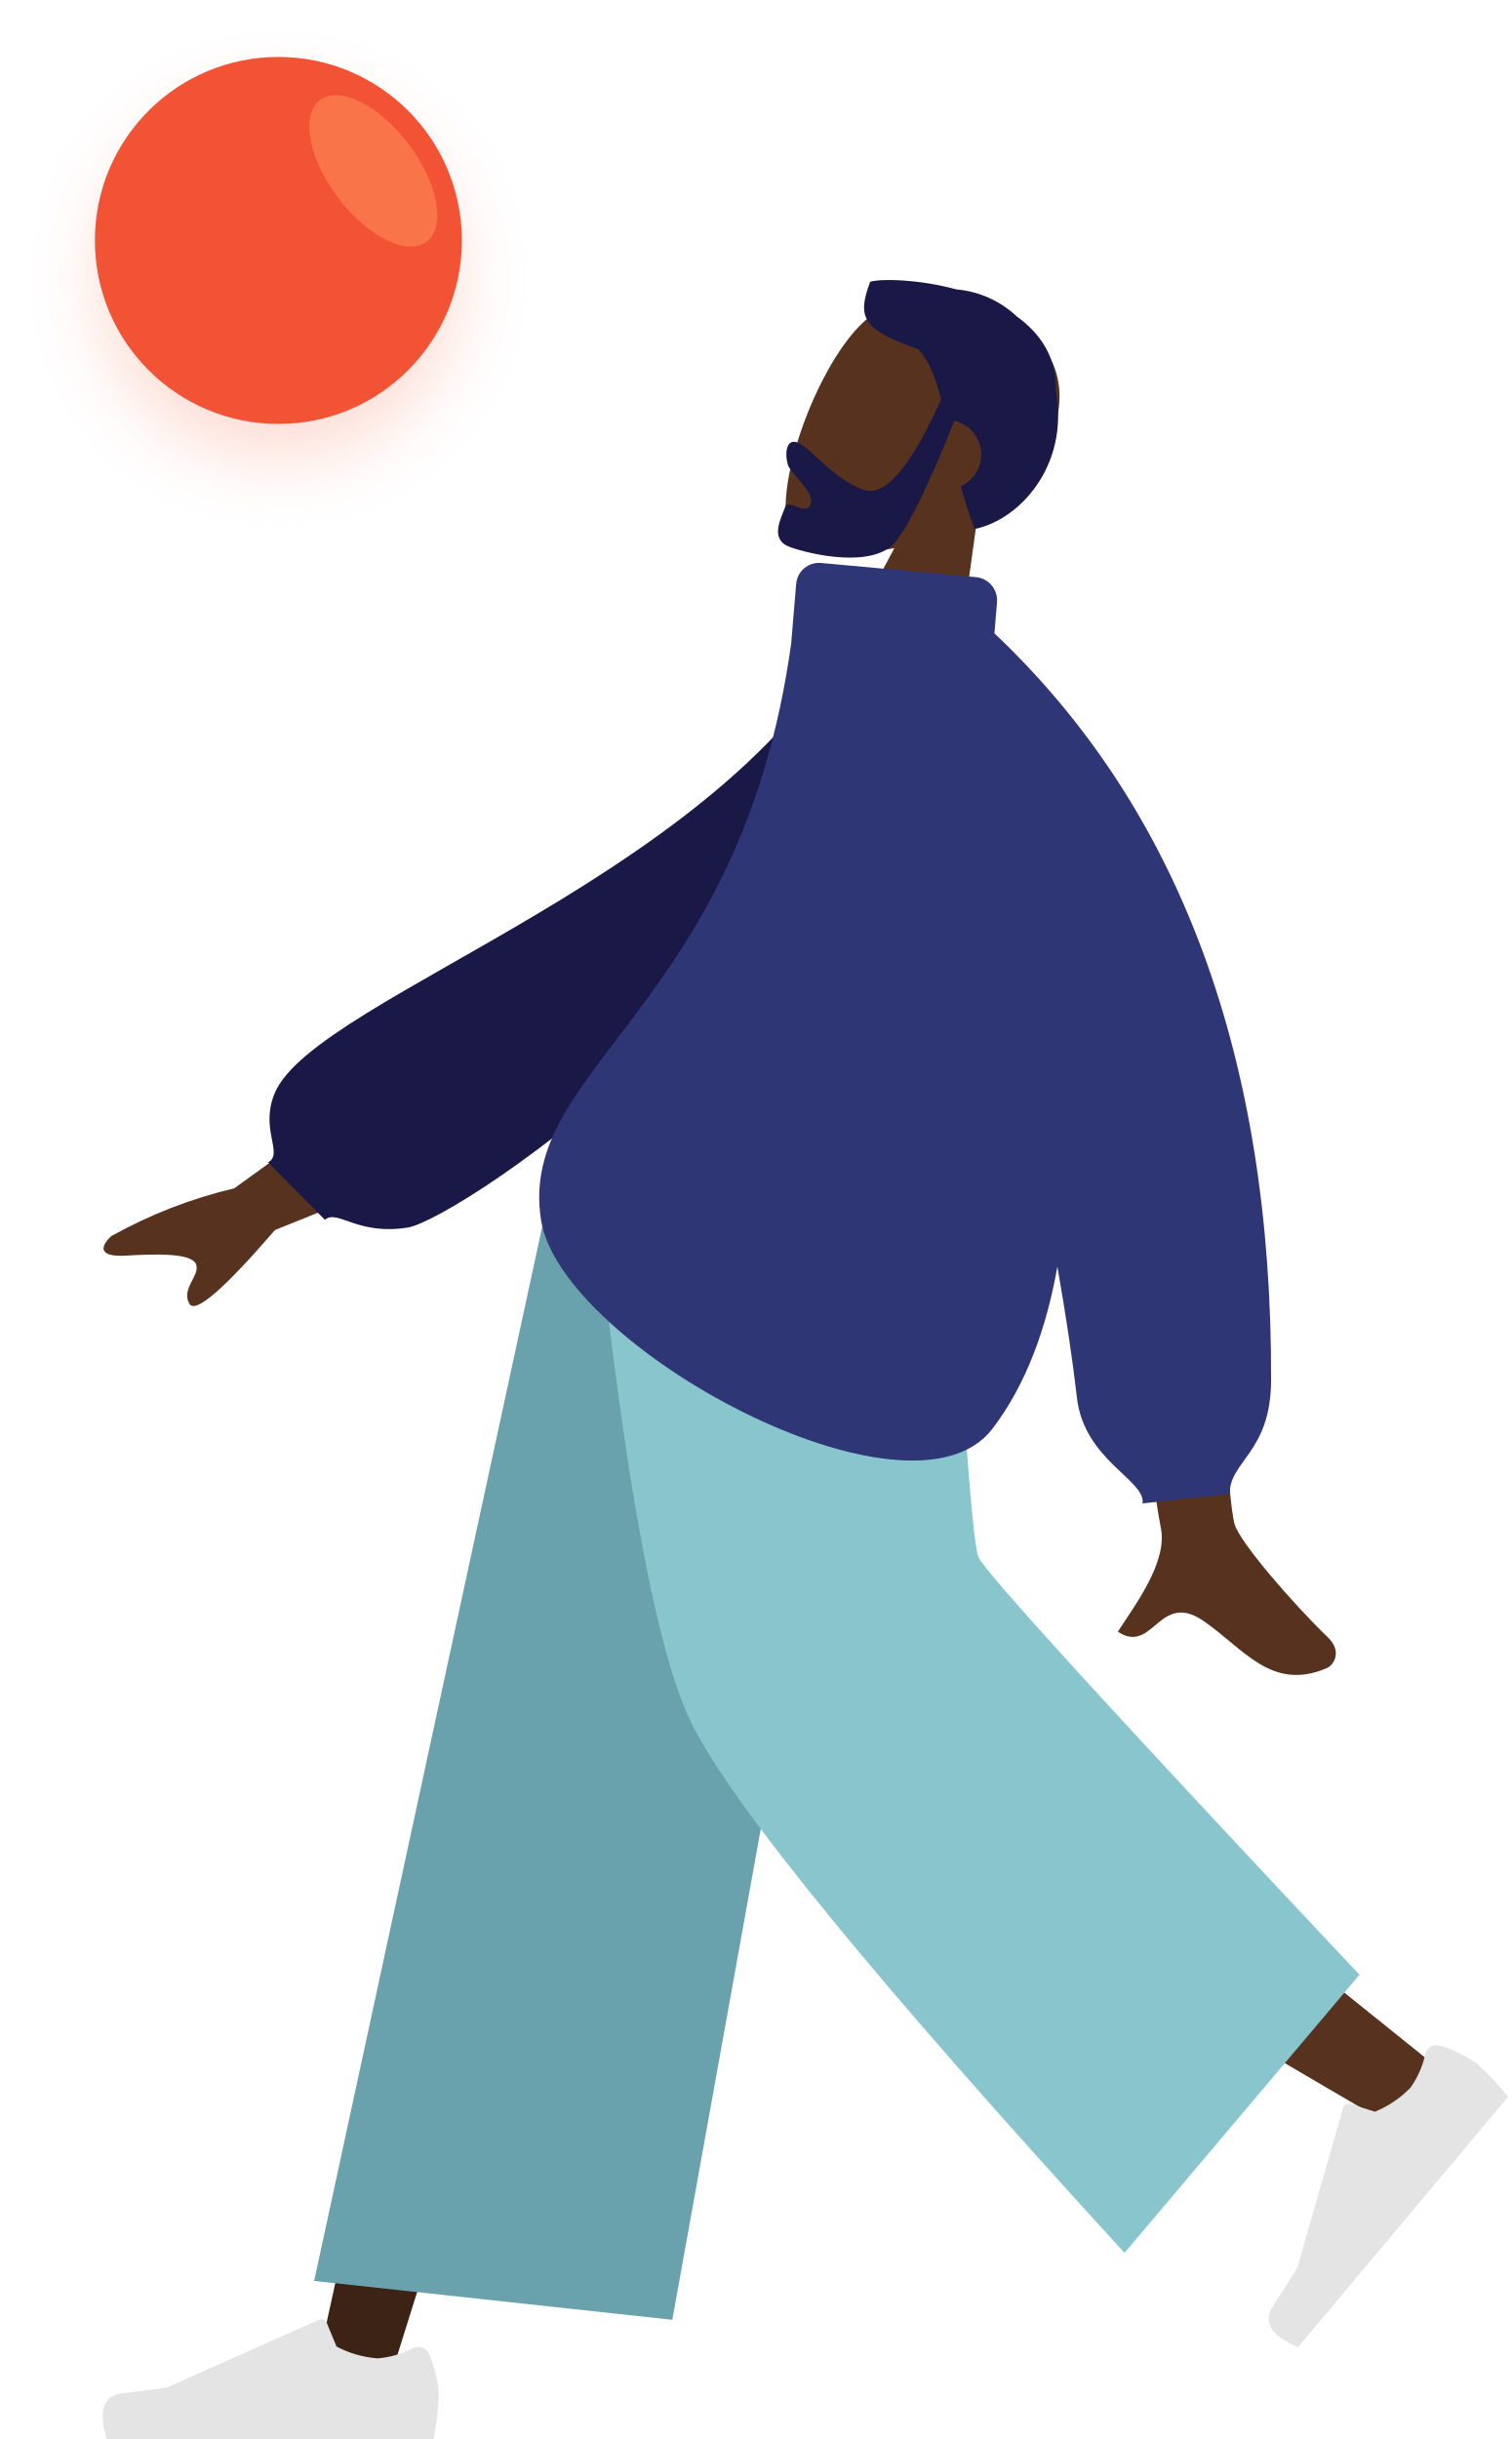
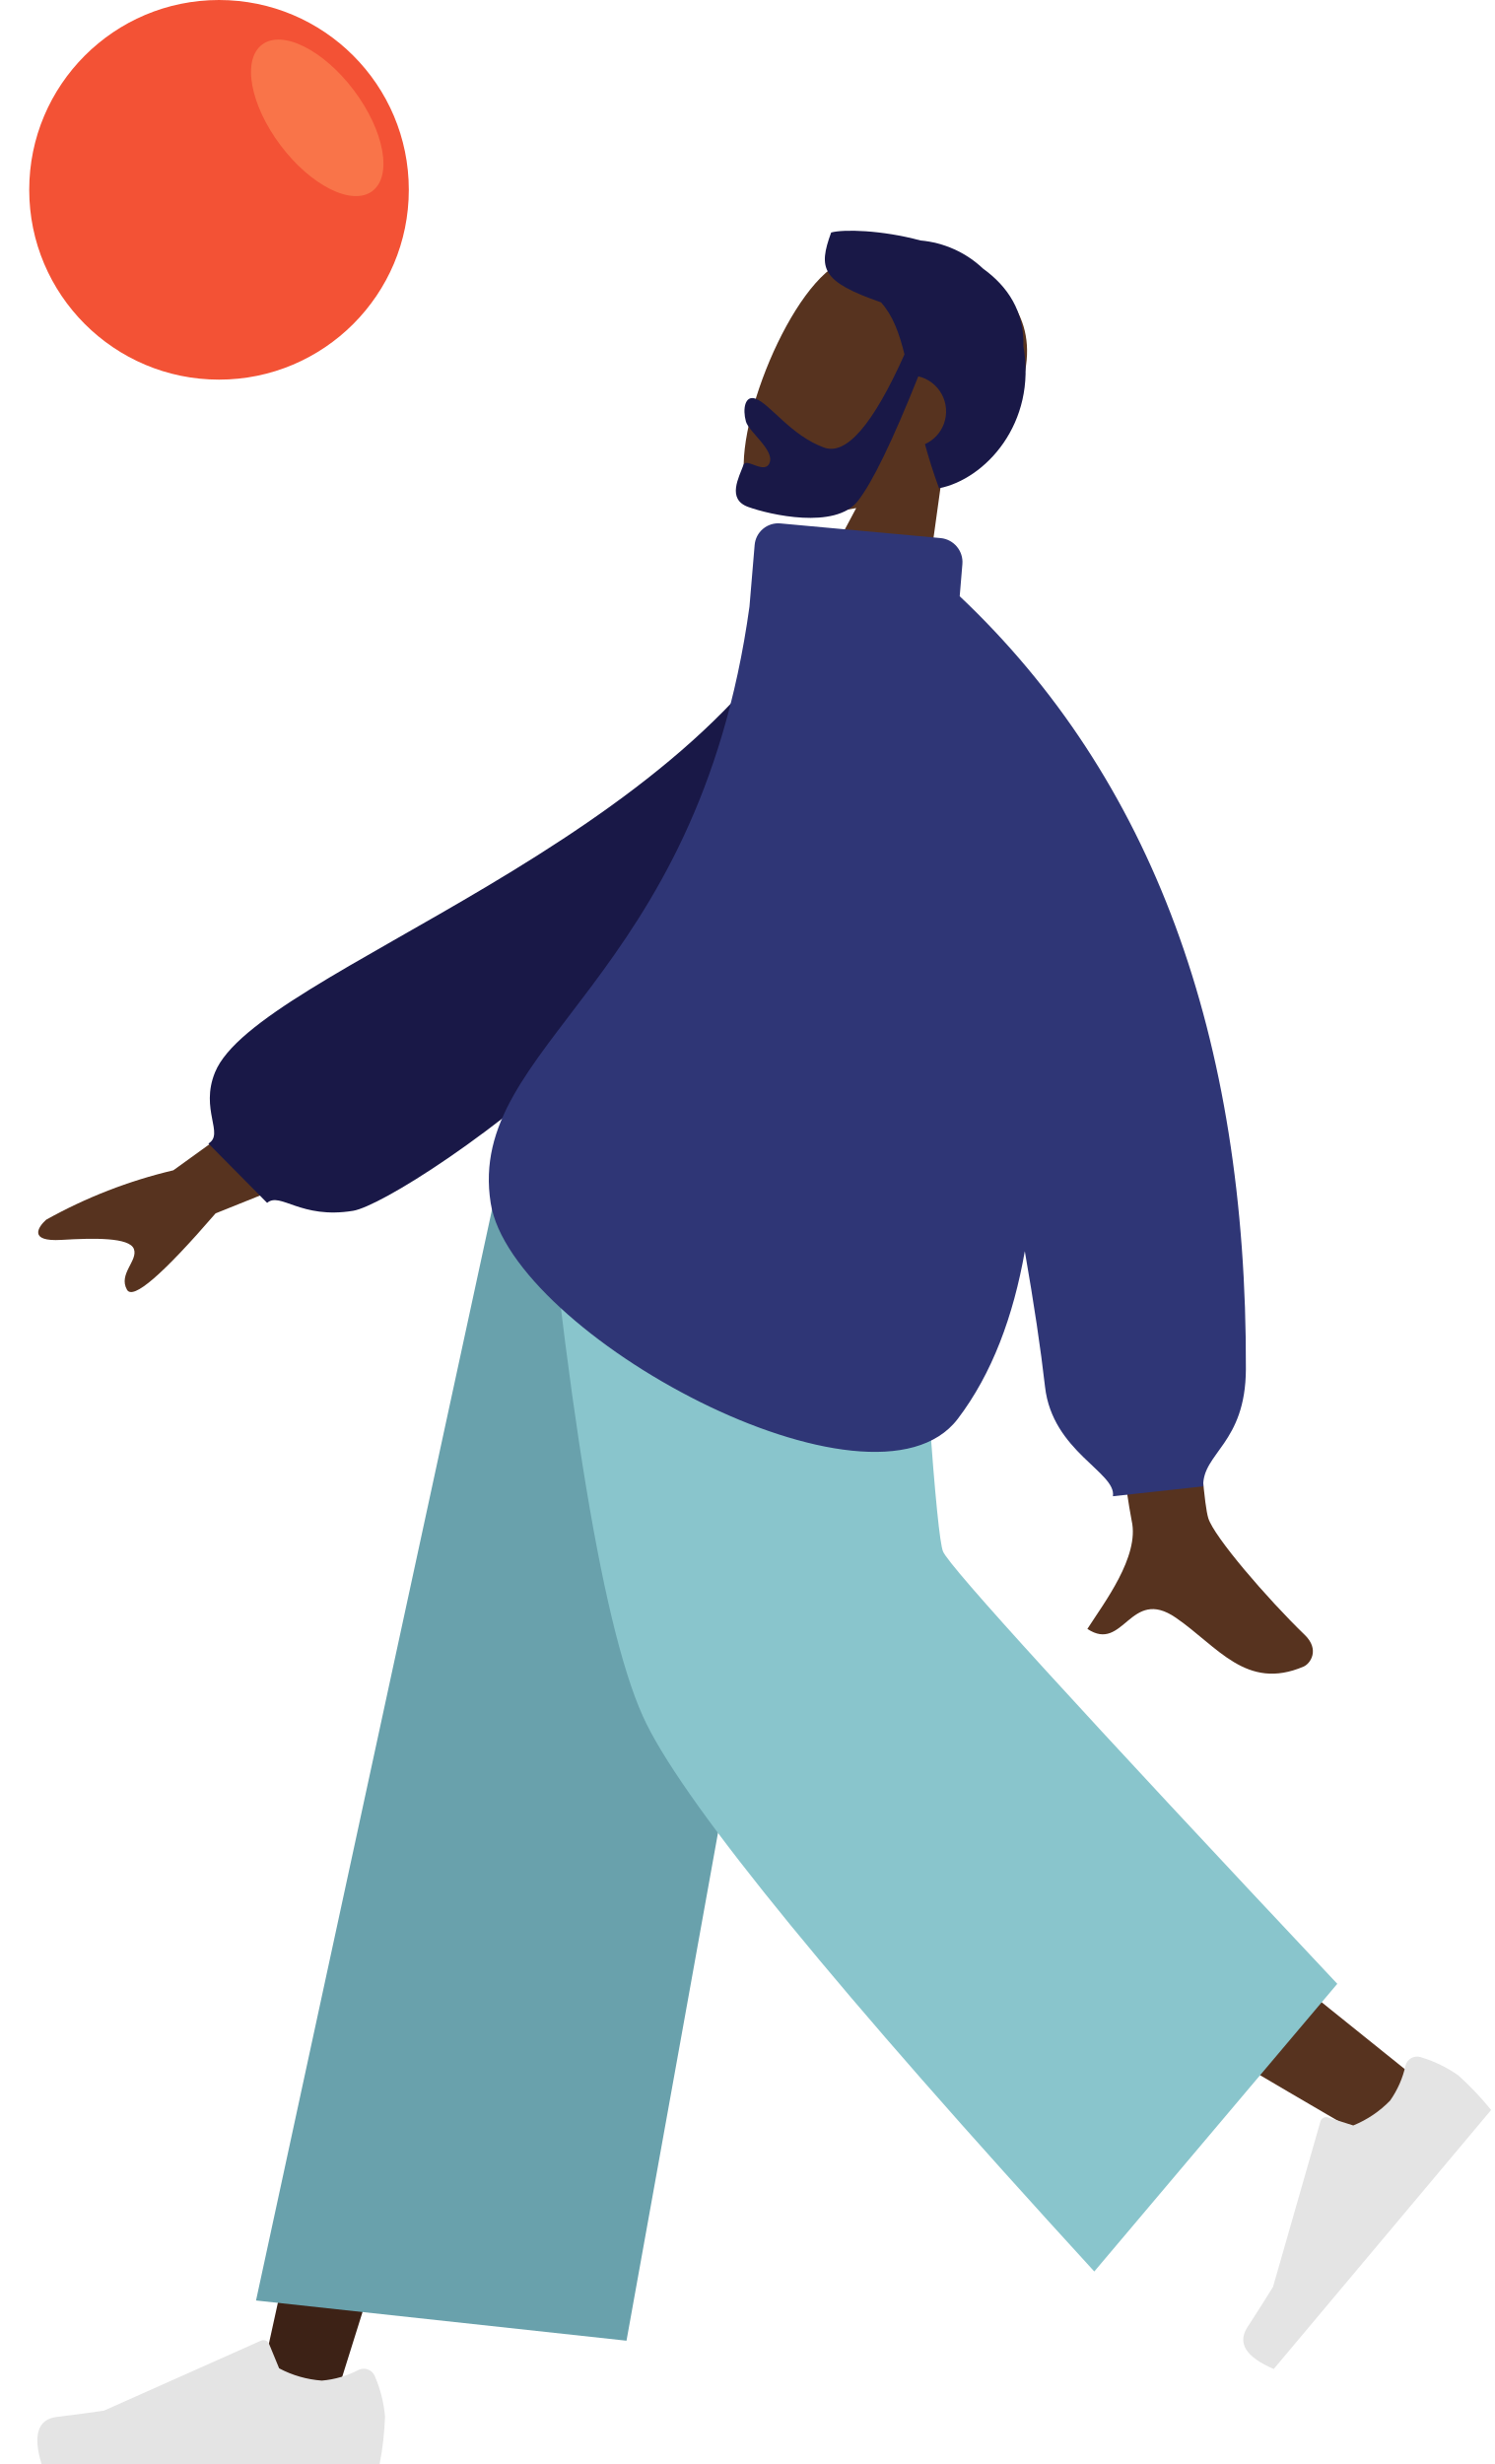
- <svg xmlns="http://www.w3.org/2000/svg" width="238.902" height="385.446" viewBox="0 0 238.902 385.446">
-   <defs>
-     <style>.a{fill:#57331f;}.a,.b,.c,.d,.e,.f,.g{fill-rule:evenodd;}.b{fill:#191847;}.c{fill:#3d2216;}.d{fill:#e4e4e4;}.e{fill:#69a1ac;}.f{fill:#89c5cc;}.g{fill:#2f3676;}.h{fill:#f35235;}.i{fill:#f97449;}.j{filter:url(#a);}</style>
-     <filter id="a" x="0" y="0" width="88" height="88" filterUnits="userSpaceOnUse">
-       <feOffset dy="6" input="SourceAlpha" />
-       <feGaussianBlur stdDeviation="5" result="b" />
-       <feFlood flood-color="#f97449" flood-opacity="0.22" />
-       <feComposite operator="in" in2="b" />
-       <feComposite in="SourceGraphic" />
-     </filter>
-   </defs>
-   <g transform="translate(-63 -294)">
+ <svg xmlns="http://www.w3.org/2000/svg" width="228.366" height="376.446" viewBox="0 0 228.366 376.446">
+   <g transform="translate(-73.535 -303)">
    <g transform="translate(73.619 333.548)">
      <g transform="translate(0 0)">
        <g transform="translate(138.982 78.111) rotate(-160)">
          <g transform="translate(0.102 0)">
-             <path class="a" d="M7.567,35.271C3.347,40.225.491,46.3.968,53.1c1.375,19.6,28.66,15.289,33.967,5.4s4.677-34.986-2.183-36.754c-2.736-.705-8.563,1.022-14.494,4.6L21.981,0H0Z" transform="translate(0 0)" />
+             <path d="M7.567,35.271C3.347,40.225.491,46.3.968,53.1c1.375,19.6,28.66,15.289,33.967,5.4s4.677-34.986-2.183-36.754c-2.736-.705-8.563,1.022-14.494,4.6L21.981,0H0Z" transform="translate(0 0)" fill="#57331f" fill-rule="evenodd" />
          </g>
-           <path class="b" d="M19.459,30.07q1.262-17.581,6.677-17.581c5.415,0,10.01,3.438,12.386,3.438,1.733,0,1.345-2.168.2-3.775-.947-1.326-5.56-2.6-5.56-4.66S36.8,7.027,36.8,5.808C36.8,3.792,37.445,0,33.945,0,30.4,0,20.247,1.291,18.506,6.548q-1.685,5.089-2.179,21.092a5.5,5.5,0,0,1-6.151-5.457,5.479,5.479,0,0,1,1.656-3.931c-1.272-1.795-2.7-3.67-4.33-5.6C1.368,16.329-3.184,27.1,2.813,37.453c1.658,5.07,5.411,7.779,9.843,9.036a15.943,15.943,0,0,0,10.464.771c6.167-.529,11.675-2.41,13.236-3.526,0-5.839-1.131-7.571-10.8-7.419C23.186,35.061,21.361,32.9,19.459,30.07Z" transform="translate(0 20.863)" />
+           <path d="M19.459,30.07q1.262-17.581,6.677-17.581c5.415,0,10.01,3.438,12.386,3.438,1.733,0,1.345-2.168.2-3.775-.947-1.326-5.56-2.6-5.56-4.66S36.8,7.027,36.8,5.808C36.8,3.792,37.445,0,33.945,0,30.4,0,20.247,1.291,18.506,6.548q-1.685,5.089-2.179,21.092a5.5,5.5,0,0,1-6.151-5.457,5.479,5.479,0,0,1,1.656-3.931c-1.272-1.795-2.7-3.67-4.33-5.6C1.368,16.329-3.184,27.1,2.813,37.453c1.658,5.07,5.411,7.779,9.843,9.036a15.943,15.943,0,0,0,10.464.771c6.167-.529,11.675-2.41,13.236-3.526,0-5.839-1.131-7.571-10.8-7.419C23.186,35.061,21.361,32.9,19.459,30.07Z" transform="translate(0 20.863)" fill="#191847" fill-rule="evenodd" />
        </g>
        <g transform="translate(5.624 127.001)">
-           <path class="c" d="M226.757,0,181.8,113.778l-30.15,96.189H139.748L185.841,0Z" transform="translate(-106.445)" />
-           <path class="a" d="M76.763,0c.479,39.982,7.46,93.812,8.575,96.3q1.116,2.492,77.007,63.388l-8.2,8.775Q64.6,116.257,60.456,109.293C56.313,102.33,42.823,38.25,31.992,0Z" transform="translate(47.987)" />
+           <path d="M226.757,0,181.8,113.778l-30.15,96.189H139.748L185.841,0Z" transform="translate(-106.445)" fill="#3d2216" fill-rule="evenodd" />
+           <path d="M76.763,0c.479,39.982,7.46,93.812,8.575,96.3q1.116,2.492,77.007,63.388l-8.2,8.775Q64.6,116.257,60.456,109.293C56.313,102.33,42.823,38.25,31.992,0Z" transform="translate(47.987)" fill="#57331f" fill-rule="evenodd" />
          <g transform="matrix(-0.643, 0.766, -0.766, -0.643, 222.659, 164.18)">
-             <path class="d" d="M1.537,13.37A19.665,19.665,0,0,1,0,7.23,45.957,45.957,0,0,1,.825,0H52.483Q54.5,6.657,50.158,7.188t-7.208.958l-24.01,10.7a.916.916,0,0,1-1.209-.464l-.01-.024-1.543-3.744A16.471,16.471,0,0,0,9.65,12.745a14.781,14.781,0,0,0-5.635,1.648h0a1.832,1.832,0,0,1-2.428-.9Q1.56,13.431,1.537,13.37Z" transform="translate(0 0)" />
+             <path d="M1.537,13.37A19.665,19.665,0,0,1,0,7.23,45.957,45.957,0,0,1,.825,0H52.483Q54.5,6.657,50.158,7.188t-7.208.958l-24.01,10.7a.916.916,0,0,1-1.209-.464l-.01-.024-1.543-3.744A16.471,16.471,0,0,0,9.65,12.745a14.781,14.781,0,0,0-5.635,1.648h0a1.832,1.832,0,0,1-2.428-.9Q1.56,13.431,1.537,13.37Z" transform="translate(0 0)" fill="#e4e4e4" fill-rule="evenodd" />
          </g>
          <g transform="translate(0 199.968)">
-             <path class="d" d="M52.627,25.721a19.665,19.665,0,0,1,1.537,6.14,45.957,45.957,0,0,1-.825,7.23H1.681Q-.332,32.434,4.006,31.9t7.208-.958l24.01-10.7a.916.916,0,0,1,1.209.464l.01.024,1.543,3.744a16.471,16.471,0,0,0,6.527,1.874A14.781,14.781,0,0,0,50.149,24.7h0a1.832,1.832,0,0,1,2.428.9Q52.6,25.659,52.627,25.721Z" transform="translate(-1.043 -20.161)" />
+             <path d="M52.627,25.721a19.665,19.665,0,0,1,1.537,6.14,45.957,45.957,0,0,1-.825,7.23H1.681Q-.332,32.434,4.006,31.9t7.208-.958l24.01-10.7a.916.916,0,0,1,1.209.464l.01.024,1.543,3.744a16.471,16.471,0,0,0,6.527,1.874A14.781,14.781,0,0,0,50.149,24.7h0a1.832,1.832,0,0,1,2.428.9Q52.6,25.659,52.627,25.721Z" transform="translate(-1.043 -20.161)" fill="#e4e4e4" fill-rule="evenodd" />
          </g>
-           <path class="e" d="M189.724,200.06l-56.605-6.144L175.071,0h50.7Z" transform="translate(-99.707 0)" />
-           <path class="f" d="M168.364,145.535l-37.13,43.949q-58.663-64.069-68.4-83.611T45.324,0H102.4q4.244,75.951,5.722,79.485T168.364,145.535Z" transform="translate(30.259)" />
+           <path d="M189.724,200.06l-56.605-6.144L175.071,0h50.7Z" transform="translate(-99.707 0)" fill="#69a1ac" fill-rule="evenodd" />
+           <path d="M168.364,145.535l-37.13,43.949q-58.663-64.069-68.4-83.611T45.324,0H102.4q4.244,75.951,5.722,79.485T168.364,145.535Z" transform="translate(30.259)" fill="#89c5cc" fill-rule="evenodd" />
        </g>
        <g transform="translate(199.866 227.023) rotate(-171)">
-           <path class="a" d="M158.369,74.838l25.147-24.987a75.4,75.4,0,0,0,18.015-10.5c1.05-1.292,2.189-3.772-2.772-2.681s-10.228,2.011-11.168.363,1.8-4.158.065-6.318q-1.733-2.159-11.543,13.646L149.921,60.021ZM34.99,97.032l19.518.007q-22.6-73.685-23.991-77.162c-2.084-5.216,2.248-13.127,4.1-17.381-6.09-2.8-5.4,7.469-13.084,3.8C14.516,2.951,9.167-3.081,1.1,1.968.109,2.589-.97,4.937,1.67,6.787,8.247,11.4,17.731,19.451,19.019,22.1Q21.653,27.505,34.99,97.032Z" transform="translate(0.134 0.819)" />
-           <path class="b" d="M.412,101.061l7.74,2.068C24.166,60.481,90.2,36.461,95.467,20.452c1.93-5.871-2.131-9.3.249-10.924L86.134,1.112c-1.9,1.861-5.277-2.17-13.194-.292S4.729,49.221.412,101.061Z" transform="translate(82.818 54.396) rotate(-5)" />
-           <path class="g" d="M93.524,125.639C92.371,67.481,125.9,52.785,118.317,29.425c-6.259-19.29-65.478-40.242-75.632-21.4-4.11,7.627-5.95,16.864-6.121,26.915q-3.971-11.6-6.289-19.969C27.61,5.346,17.428,3.776,17.412.071L4.022,3.721c.93,5.036-5.379,7.46-3.638,18.709q11.706,75.6,61.66,109.788l.364,4.919a3.683,3.683,0,0,0,3.9,3.4l24.541-1.618a3.612,3.612,0,0,0,3.366-3.881Z" transform="translate(16.655 23.872)" />
+           <path d="M158.369,74.838l25.147-24.987a75.4,75.4,0,0,0,18.015-10.5c1.05-1.292,2.189-3.772-2.772-2.681s-10.228,2.011-11.168.363,1.8-4.158.065-6.318q-1.733-2.159-11.543,13.646L149.921,60.021ZM34.99,97.032l19.518.007q-22.6-73.685-23.991-77.162c-2.084-5.216,2.248-13.127,4.1-17.381-6.09-2.8-5.4,7.469-13.084,3.8C14.516,2.951,9.167-3.081,1.1,1.968.109,2.589-.97,4.937,1.67,6.787,8.247,11.4,17.731,19.451,19.019,22.1Q21.653,27.505,34.99,97.032Z" transform="translate(0.134 0.819)" fill="#57331f" fill-rule="evenodd" />
+           <path d="M.412,101.061l7.74,2.068C24.166,60.481,90.2,36.461,95.467,20.452c1.93-5.871-2.131-9.3.249-10.924L86.134,1.112c-1.9,1.861-5.277-2.17-13.194-.292S4.729,49.221.412,101.061Z" transform="translate(82.818 54.396) rotate(-5)" fill="#191847" fill-rule="evenodd" />
+           <path d="M93.524,125.639C92.371,67.481,125.9,52.785,118.317,29.425c-6.259-19.29-65.478-40.242-75.632-21.4-4.11,7.627-5.95,16.864-6.121,26.915q-3.971-11.6-6.289-19.969C27.61,5.346,17.428,3.776,17.412.071L4.022,3.721c.93,5.036-5.379,7.46-3.638,18.709q11.706,75.6,61.66,109.788l.364,4.919a3.683,3.683,0,0,0,3.9,3.4l24.541-1.618a3.612,3.612,0,0,0,3.366-3.881Z" transform="translate(16.655 23.872)" fill="#2f3676" fill-rule="evenodd" />
        </g>
      </g>
    </g>
-     <g class="j" transform="matrix(1, 0, 0, 1, 63, 294)">
-       <circle class="h" cx="29" cy="29" r="29" transform="translate(15 9)" />
-     </g>
-     <ellipse class="i" cx="7" cy="14" rx="7" ry="14" transform="matrix(0.799, -0.602, 0.602, 0.799, 107.984, 314.032)" />
+     <circle cx="29" cy="29" r="29" transform="translate(78 303)" fill="#f35235" />
+     <ellipse cx="7" cy="14" rx="7" ry="14" transform="matrix(0.799, -0.602, 0.602, 0.799, 107.984, 314.032)" fill="#f97449" />
  </g>
</svg>
